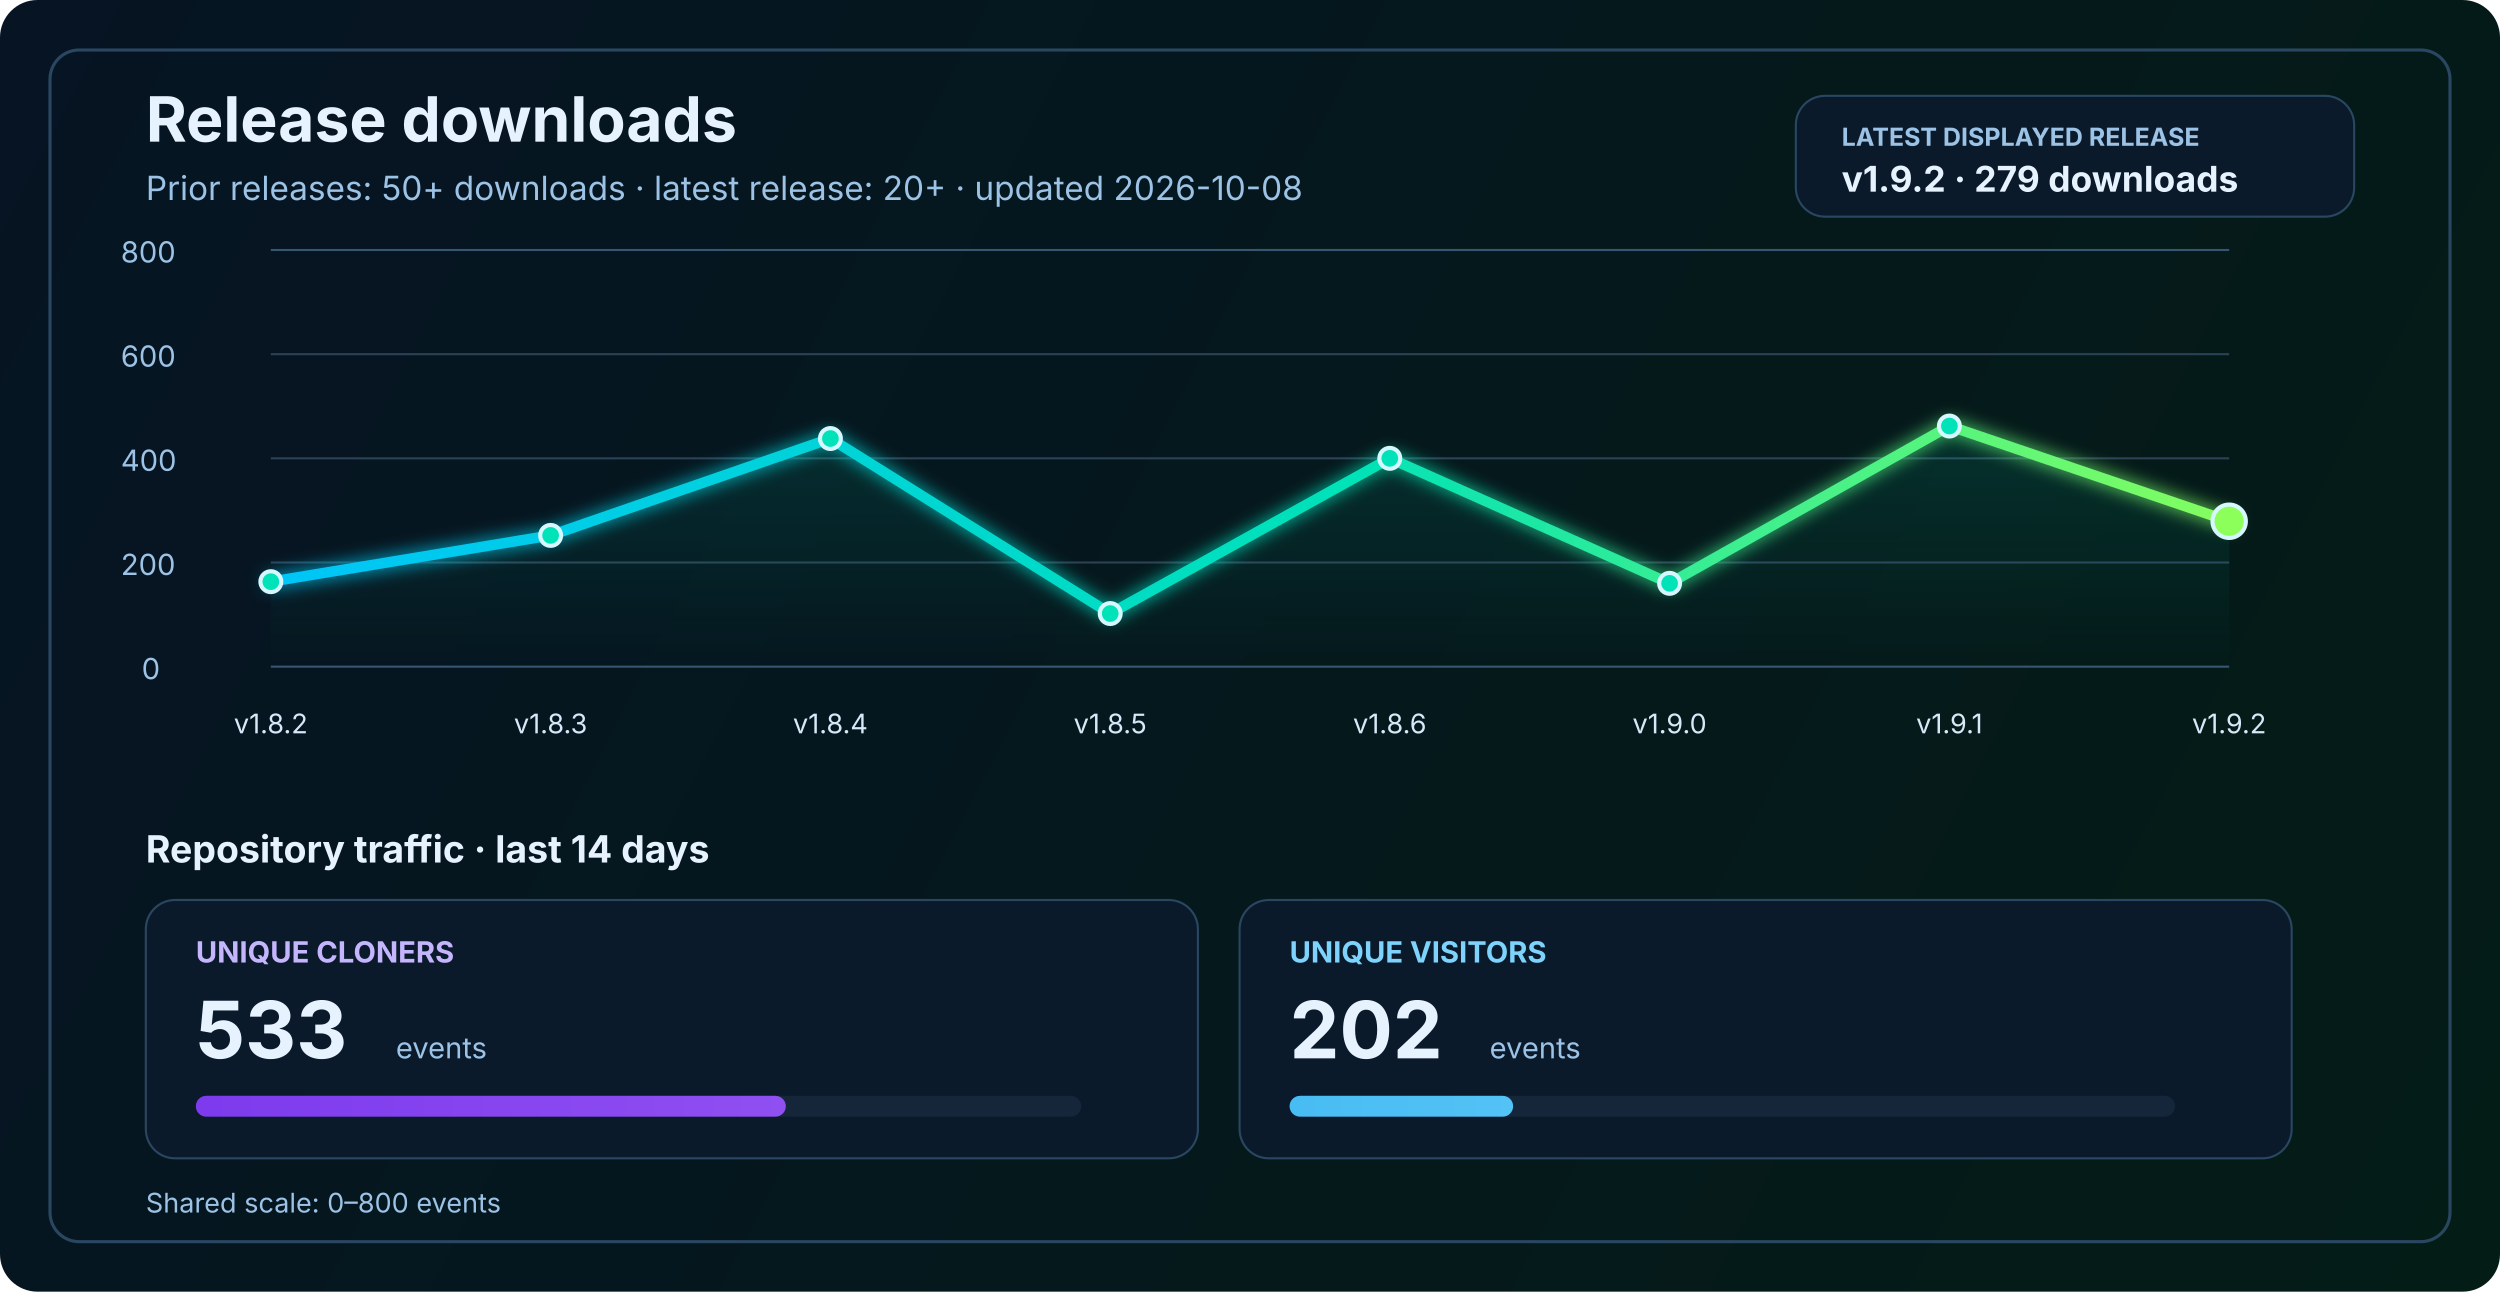
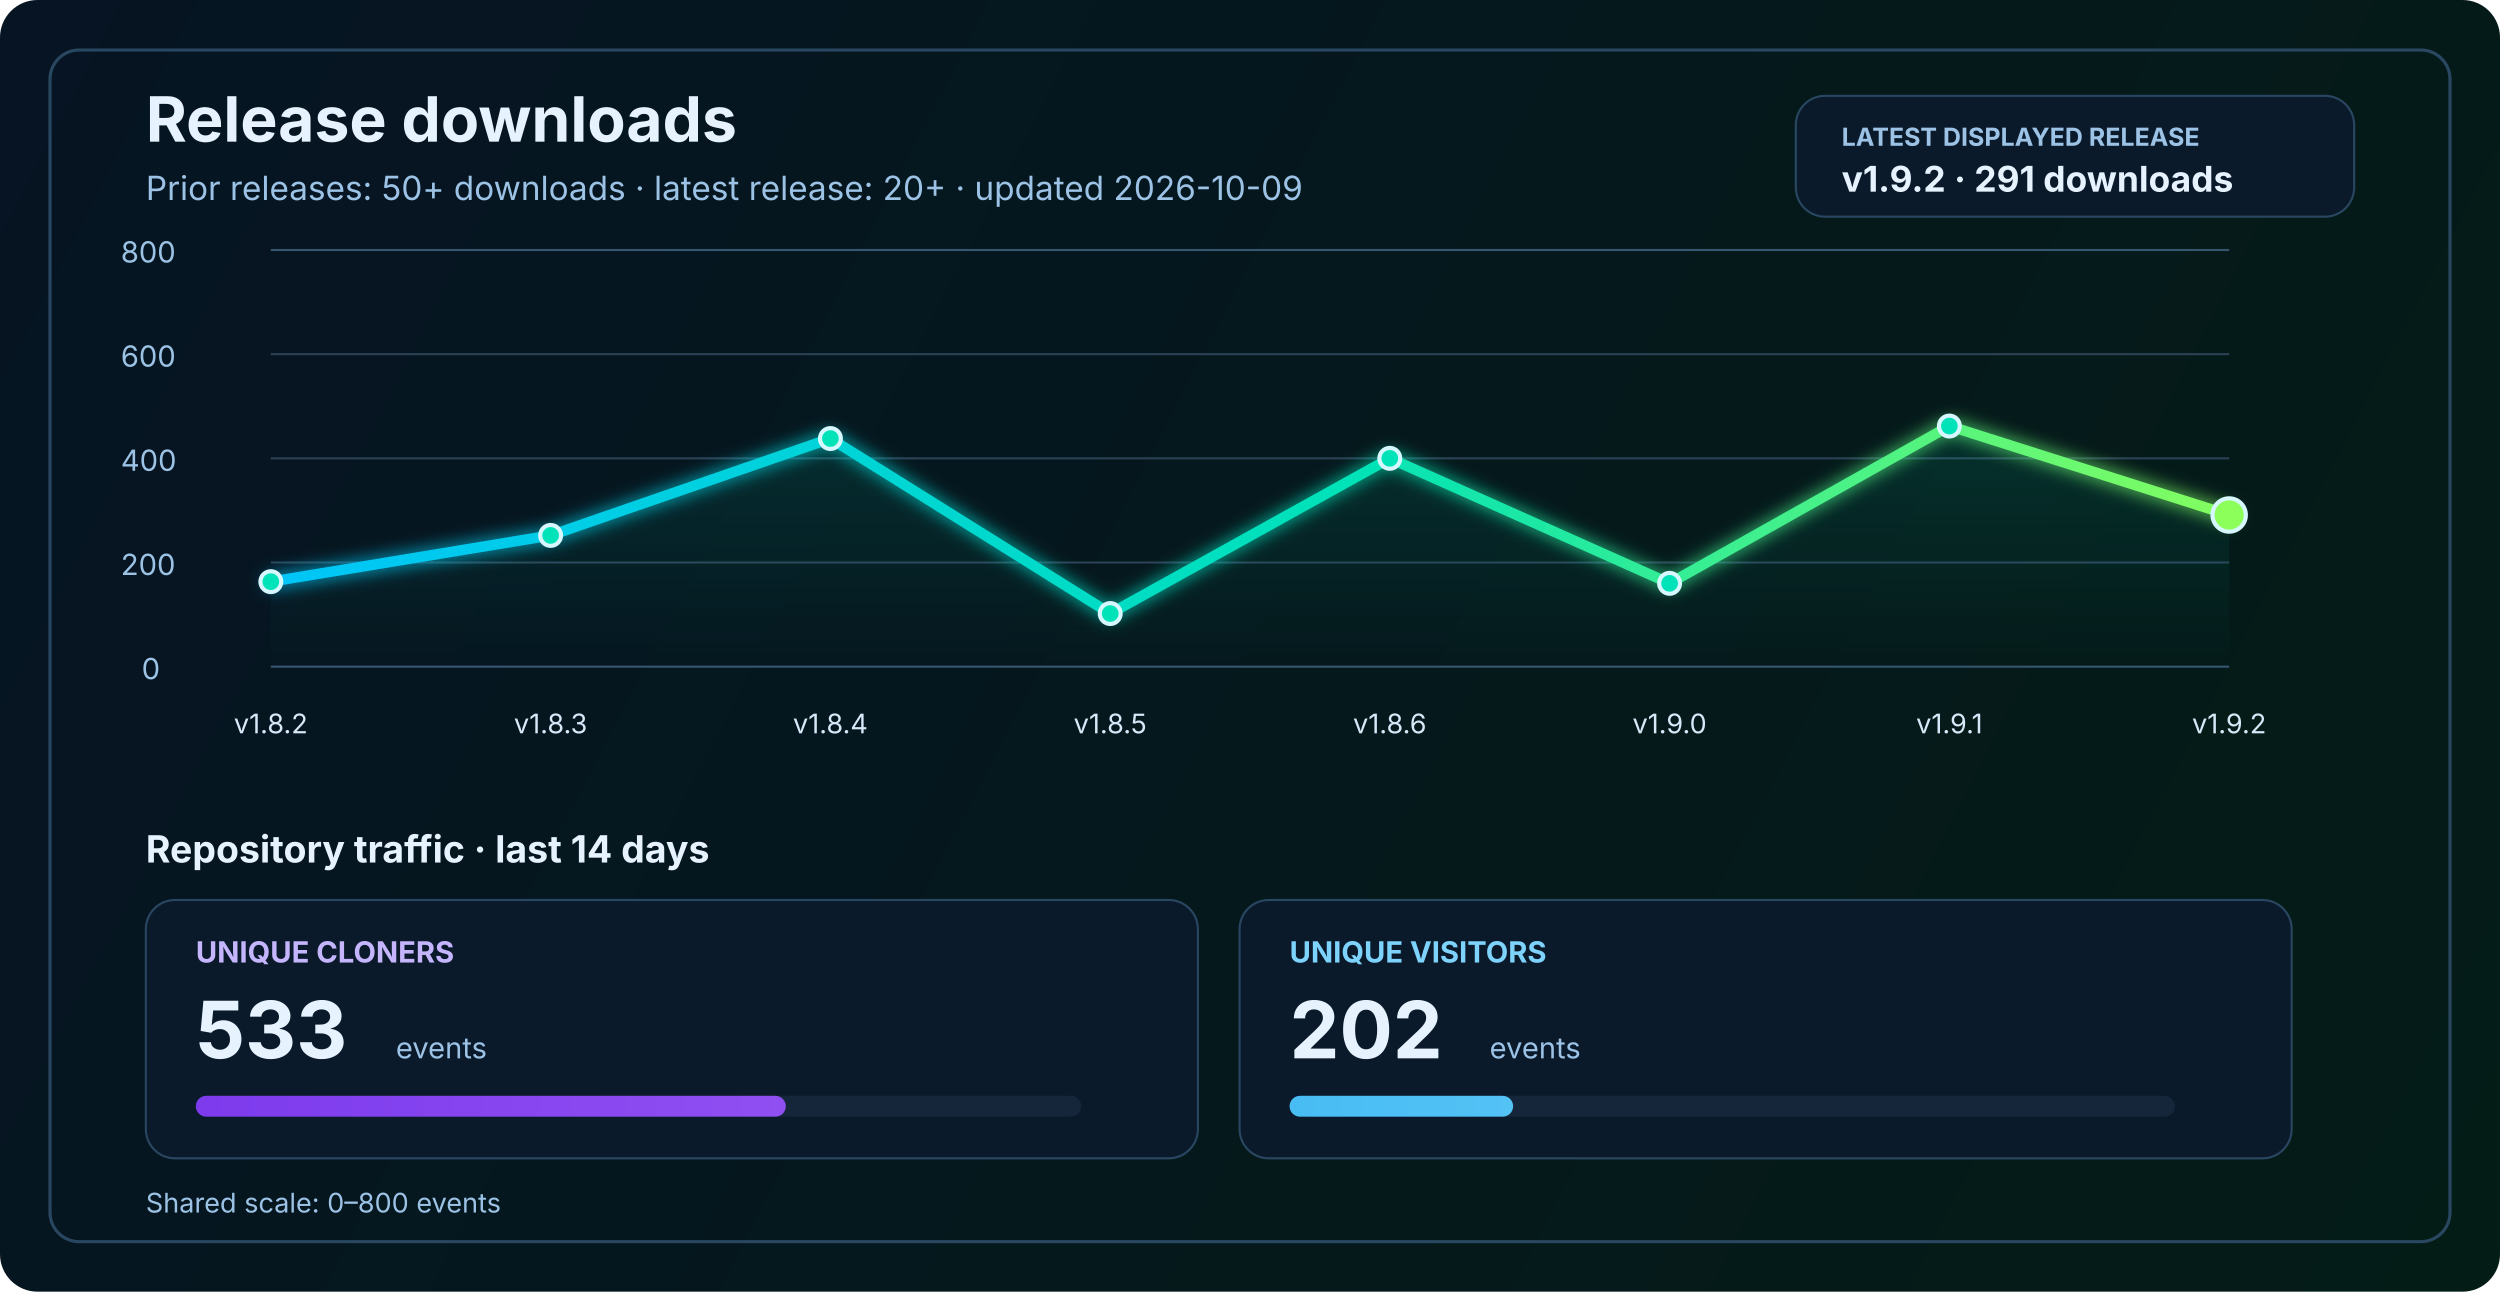
<svg xmlns="http://www.w3.org/2000/svg" width="1200" height="620" viewBox="0 0 1200 620" fill="none" role="img" aria-labelledby="title desc">
  <defs>
    <linearGradient id="bg" x1="0" y1="0" x2="1200" y2="620" gradientUnits="userSpaceOnUse">
      <stop stop-color="#061423" />
      <stop offset="1" stop-color="#041C16" />
    </linearGradient>
    <linearGradient id="line" x1="130" y1="86" x2="1070" y2="340" gradientUnits="userSpaceOnUse">
      <stop stop-color="#00C2FF" />
      <stop offset="0.55" stop-color="#00E2B8" />
      <stop offset="1" stop-color="#8CFF5A" />
    </linearGradient>
    <linearGradient id="area" x1="0" y1="120" x2="0" y2="320" gradientUnits="userSpaceOnUse">
      <stop stop-color="#00E2B8" stop-opacity="0.20" />
      <stop offset="1" stop-color="#00E2B8" stop-opacity="0" />
    </linearGradient>
    <linearGradient id="cloneFill" x1="86" y1="450" x2="1110" y2="450" gradientUnits="userSpaceOnUse">
      <stop stop-color="#7C3AED" />
      <stop offset="1" stop-color="#C084FC" />
    </linearGradient>
    <linearGradient id="viewFill" x1="86" y1="482" x2="1110" y2="482" gradientUnits="userSpaceOnUse">
      <stop stop-color="#0EA5E9" />
      <stop offset="1" stop-color="#7DD3FC" />
    </linearGradient>
    <filter id="glow" x="-50%" y="-50%" width="200%" height="200%">
      <feGaussianBlur stdDeviation="4" result="blur" />
      <feMerge>
        <feMergeNode in="blur" />
        <feMergeNode in="SourceGraphic" />
      </feMerge>
    </filter>
  </defs>
  <rect width="1200" height="620" rx="18" fill="url(#bg)" />
  <rect x="24" y="24" width="1152" height="572" rx="14" stroke="#2A4762" stroke-width="1.5" />
  <text x="70" y="68" fill="#E6F3FF" font-size="30" font-family="SF Pro Display, -apple-system, BlinkMacSystemFont, Segoe UI, sans-serif" font-weight="700">Release downloads</text>
-   <text x="70" y="96" fill="#9CC3E6" font-size="16" font-family="SF Pro Text, -apple-system, BlinkMacSystemFont, Segoe UI, sans-serif">Prior releases: 50+ downloads · latest release: 20+ · updated 2026-10-08</text>
+   <text x="70" y="96" fill="#9CC3E6" font-size="16" font-family="SF Pro Text, -apple-system, BlinkMacSystemFont, Segoe UI, sans-serif">Prior releases: 50+ downloads · latest release: 20+ · updated 2026-10-09</text>
  <rect x="862" y="46" width="268" height="58" rx="14" fill="#0A1A2B" stroke="#2A4762" stroke-width="1" />
  <text x="884" y="70" fill="#9CC3E6" font-size="12" font-family="SF Pro Text, -apple-system, BlinkMacSystemFont, Segoe UI, sans-serif" font-weight="700">LATEST DISPLAYED RELEASE</text>
-   <text x="884" y="92" fill="#E6F3FF" font-size="17" font-family="SF Pro Text, -apple-system, BlinkMacSystemFont, Segoe UI, sans-serif" font-weight="700">v1.9.2 · 279 downloads</text>
+   <text x="884" y="92" fill="#E6F3FF" font-size="17" font-family="SF Pro Text, -apple-system, BlinkMacSystemFont, Segoe UI, sans-serif" font-weight="700">v1.9.2 · 291 downloads</text>
  <line x1="130" y1="320.0" x2="1070" y2="320.0" stroke="#37566F" stroke-width="1" />
  <line x1="130" y1="270.0" x2="1070" y2="270.0" stroke="#2B4255" stroke-width="1" />
  <line x1="130" y1="220.0" x2="1070" y2="220.0" stroke="#2B4255" stroke-width="1" />
  <line x1="130" y1="170.0" x2="1070" y2="170.0" stroke="#2B4255" stroke-width="1" />
  <line x1="130" y1="120.0" x2="1070" y2="120.0" stroke="#37566F" stroke-width="1" />
  <text x="68" y="326.0" fill="#9CC3E6" font-size="14" font-family="SF Pro Text, -apple-system, BlinkMacSystemFont, Segoe UI, sans-serif">0</text>
  <text x="58" y="276.0" fill="#9CC3E6" font-size="14" font-family="SF Pro Text, -apple-system, BlinkMacSystemFont, Segoe UI, sans-serif">200</text>
  <text x="58" y="226.0" fill="#9CC3E6" font-size="14" font-family="SF Pro Text, -apple-system, BlinkMacSystemFont, Segoe UI, sans-serif">400</text>
  <text x="58" y="176.0" fill="#9CC3E6" font-size="14" font-family="SF Pro Text, -apple-system, BlinkMacSystemFont, Segoe UI, sans-serif">600</text>
  <text x="58" y="126.0" fill="#9CC3E6" font-size="14" font-family="SF Pro Text, -apple-system, BlinkMacSystemFont, Segoe UI, sans-serif">800</text>
-   <path d="M 130.0 279.2 L 264.3 257.0 L 398.6 210.5 L 532.9 294.5 L 667.1 220.0 L 801.4 280.0 L 935.7 204.5 L 1070.0 250.2 L 1070 320 L 130 320 Z" fill="url(#area)" />
-   <polyline points="130.0,279.2 264.3,257.0 398.6,210.5 532.9,294.5 667.1,220.0 801.4,280.0 935.7,204.5 1070.0,250.2" fill="none" stroke="url(#line)" stroke-width="5" stroke-linecap="round" stroke-linejoin="round" filter="url(#glow)" />
+   <path d="M 130.0 279.2 L 264.3 257.0 L 398.6 210.5 L 532.9 294.5 L 667.1 220.0 L 801.4 280.0 L 935.7 204.5 L 1070.0 247.2 L 1070 320 L 130 320 Z" fill="url(#area)" />
+   <polyline points="130.0,279.2 264.3,257.0 398.6,210.5 532.9,294.5 667.1,220.0 801.4,280.0 935.7,204.5 1070.0,247.2" fill="none" stroke="url(#line)" stroke-width="5" stroke-linecap="round" stroke-linejoin="round" filter="url(#glow)" />
  <circle cx="130.0" cy="279.2" r="5" fill="#00E2B8" stroke="#D7F7FF" stroke-width="2" />
  <circle cx="264.3" cy="257.0" r="5" fill="#00E2B8" stroke="#D7F7FF" stroke-width="2" />
  <circle cx="398.6" cy="210.5" r="5" fill="#00E2B8" stroke="#D7F7FF" stroke-width="2" />
  <circle cx="532.9" cy="294.5" r="5" fill="#00E2B8" stroke="#D7F7FF" stroke-width="2" />
  <circle cx="667.1" cy="220.0" r="5" fill="#00E2B8" stroke="#D7F7FF" stroke-width="2" />
  <circle cx="801.4" cy="280.0" r="5" fill="#00E2B8" stroke="#D7F7FF" stroke-width="2" />
  <circle cx="935.7" cy="204.5" r="5" fill="#00E2B8" stroke="#D7F7FF" stroke-width="2" />
-   <circle cx="1070.0" cy="250.2" r="8" fill="#8CFF5A" stroke="#D7F7FF" stroke-width="2" />
+   <circle cx="1070.0" cy="247.2" r="8" fill="#8CFF5A" stroke="#D7F7FF" stroke-width="2" />
  <text x="130.0" y="352" text-anchor="middle" fill="#D7E8F8" font-size="13" font-family="SF Pro Text, -apple-system, BlinkMacSystemFont, Segoe UI, sans-serif">v1.8.2</text>
  <text x="264.3" y="352" text-anchor="middle" fill="#D7E8F8" font-size="13" font-family="SF Pro Text, -apple-system, BlinkMacSystemFont, Segoe UI, sans-serif">v1.8.3</text>
  <text x="398.6" y="352" text-anchor="middle" fill="#D7E8F8" font-size="13" font-family="SF Pro Text, -apple-system, BlinkMacSystemFont, Segoe UI, sans-serif">v1.8.4</text>
  <text x="532.9" y="352" text-anchor="middle" fill="#D7E8F8" font-size="13" font-family="SF Pro Text, -apple-system, BlinkMacSystemFont, Segoe UI, sans-serif">v1.8.5</text>
  <text x="667.1" y="352" text-anchor="middle" fill="#D7E8F8" font-size="13" font-family="SF Pro Text, -apple-system, BlinkMacSystemFont, Segoe UI, sans-serif">v1.8.6</text>
  <text x="801.4" y="352" text-anchor="middle" fill="#D7E8F8" font-size="13" font-family="SF Pro Text, -apple-system, BlinkMacSystemFont, Segoe UI, sans-serif">v1.9.0</text>
  <text x="935.7" y="352" text-anchor="middle" fill="#D7E8F8" font-size="13" font-family="SF Pro Text, -apple-system, BlinkMacSystemFont, Segoe UI, sans-serif">v1.9.1</text>
  <text x="1070.0" y="352" text-anchor="middle" fill="#D7E8F8" font-size="13" font-family="SF Pro Text, -apple-system, BlinkMacSystemFont, Segoe UI, sans-serif">v1.9.2</text>
  <text x="70" y="414" fill="#E6F3FF" font-size="18" font-family="SF Pro Text, -apple-system, BlinkMacSystemFont, Segoe UI, sans-serif" font-weight="700">Repository traffic · last 14 days</text>
  <rect x="70" y="432" width="505" height="124" rx="14" fill="#0A1A2B" stroke="#2A4762" stroke-width="1" />
  <text x="94" y="462" fill="#C4B5FD" font-size="14" font-family="SF Pro Text, -apple-system, BlinkMacSystemFont, Segoe UI, sans-serif" font-weight="700">UNIQUE CLONERS</text>
  <text x="94" y="508" fill="#E6F3FF" font-size="38" font-family="SF Pro Display, -apple-system, BlinkMacSystemFont, Segoe UI, sans-serif" font-weight="700">533</text>
  <text x="190" y="508" fill="#9CC3E6" font-size="14" font-family="SF Pro Text, -apple-system, BlinkMacSystemFont, Segoe UI, sans-serif">events</text>
  <rect x="94" y="526" width="425" height="10" rx="5" fill="#15263A" />
  <rect x="94" y="526" width="283.2" height="10" rx="5" fill="url(#cloneFill)" />
  <rect x="595" y="432" width="505" height="124" rx="14" fill="#0A1A2B" stroke="#2A4762" stroke-width="1" />
  <text x="619" y="462" fill="#7DD3FC" font-size="14" font-family="SF Pro Text, -apple-system, BlinkMacSystemFont, Segoe UI, sans-serif" font-weight="700">UNIQUE VISITORS</text>
  <text x="619" y="508" fill="#E6F3FF" font-size="38" font-family="SF Pro Display, -apple-system, BlinkMacSystemFont, Segoe UI, sans-serif" font-weight="700">202</text>
  <text x="715" y="508" fill="#9CC3E6" font-size="14" font-family="SF Pro Text, -apple-system, BlinkMacSystemFont, Segoe UI, sans-serif">events</text>
  <rect x="619" y="526" width="425" height="10" rx="5" fill="#15263A" />
  <rect x="619" y="526" width="107.3" height="10" rx="5" fill="url(#viewFill)" />
  <text x="70" y="582" fill="#9CC3E6" font-size="13" font-family="SF Pro Text, -apple-system, BlinkMacSystemFont, Segoe UI, sans-serif">Shared scale: 0–800 events</text>
</svg>
